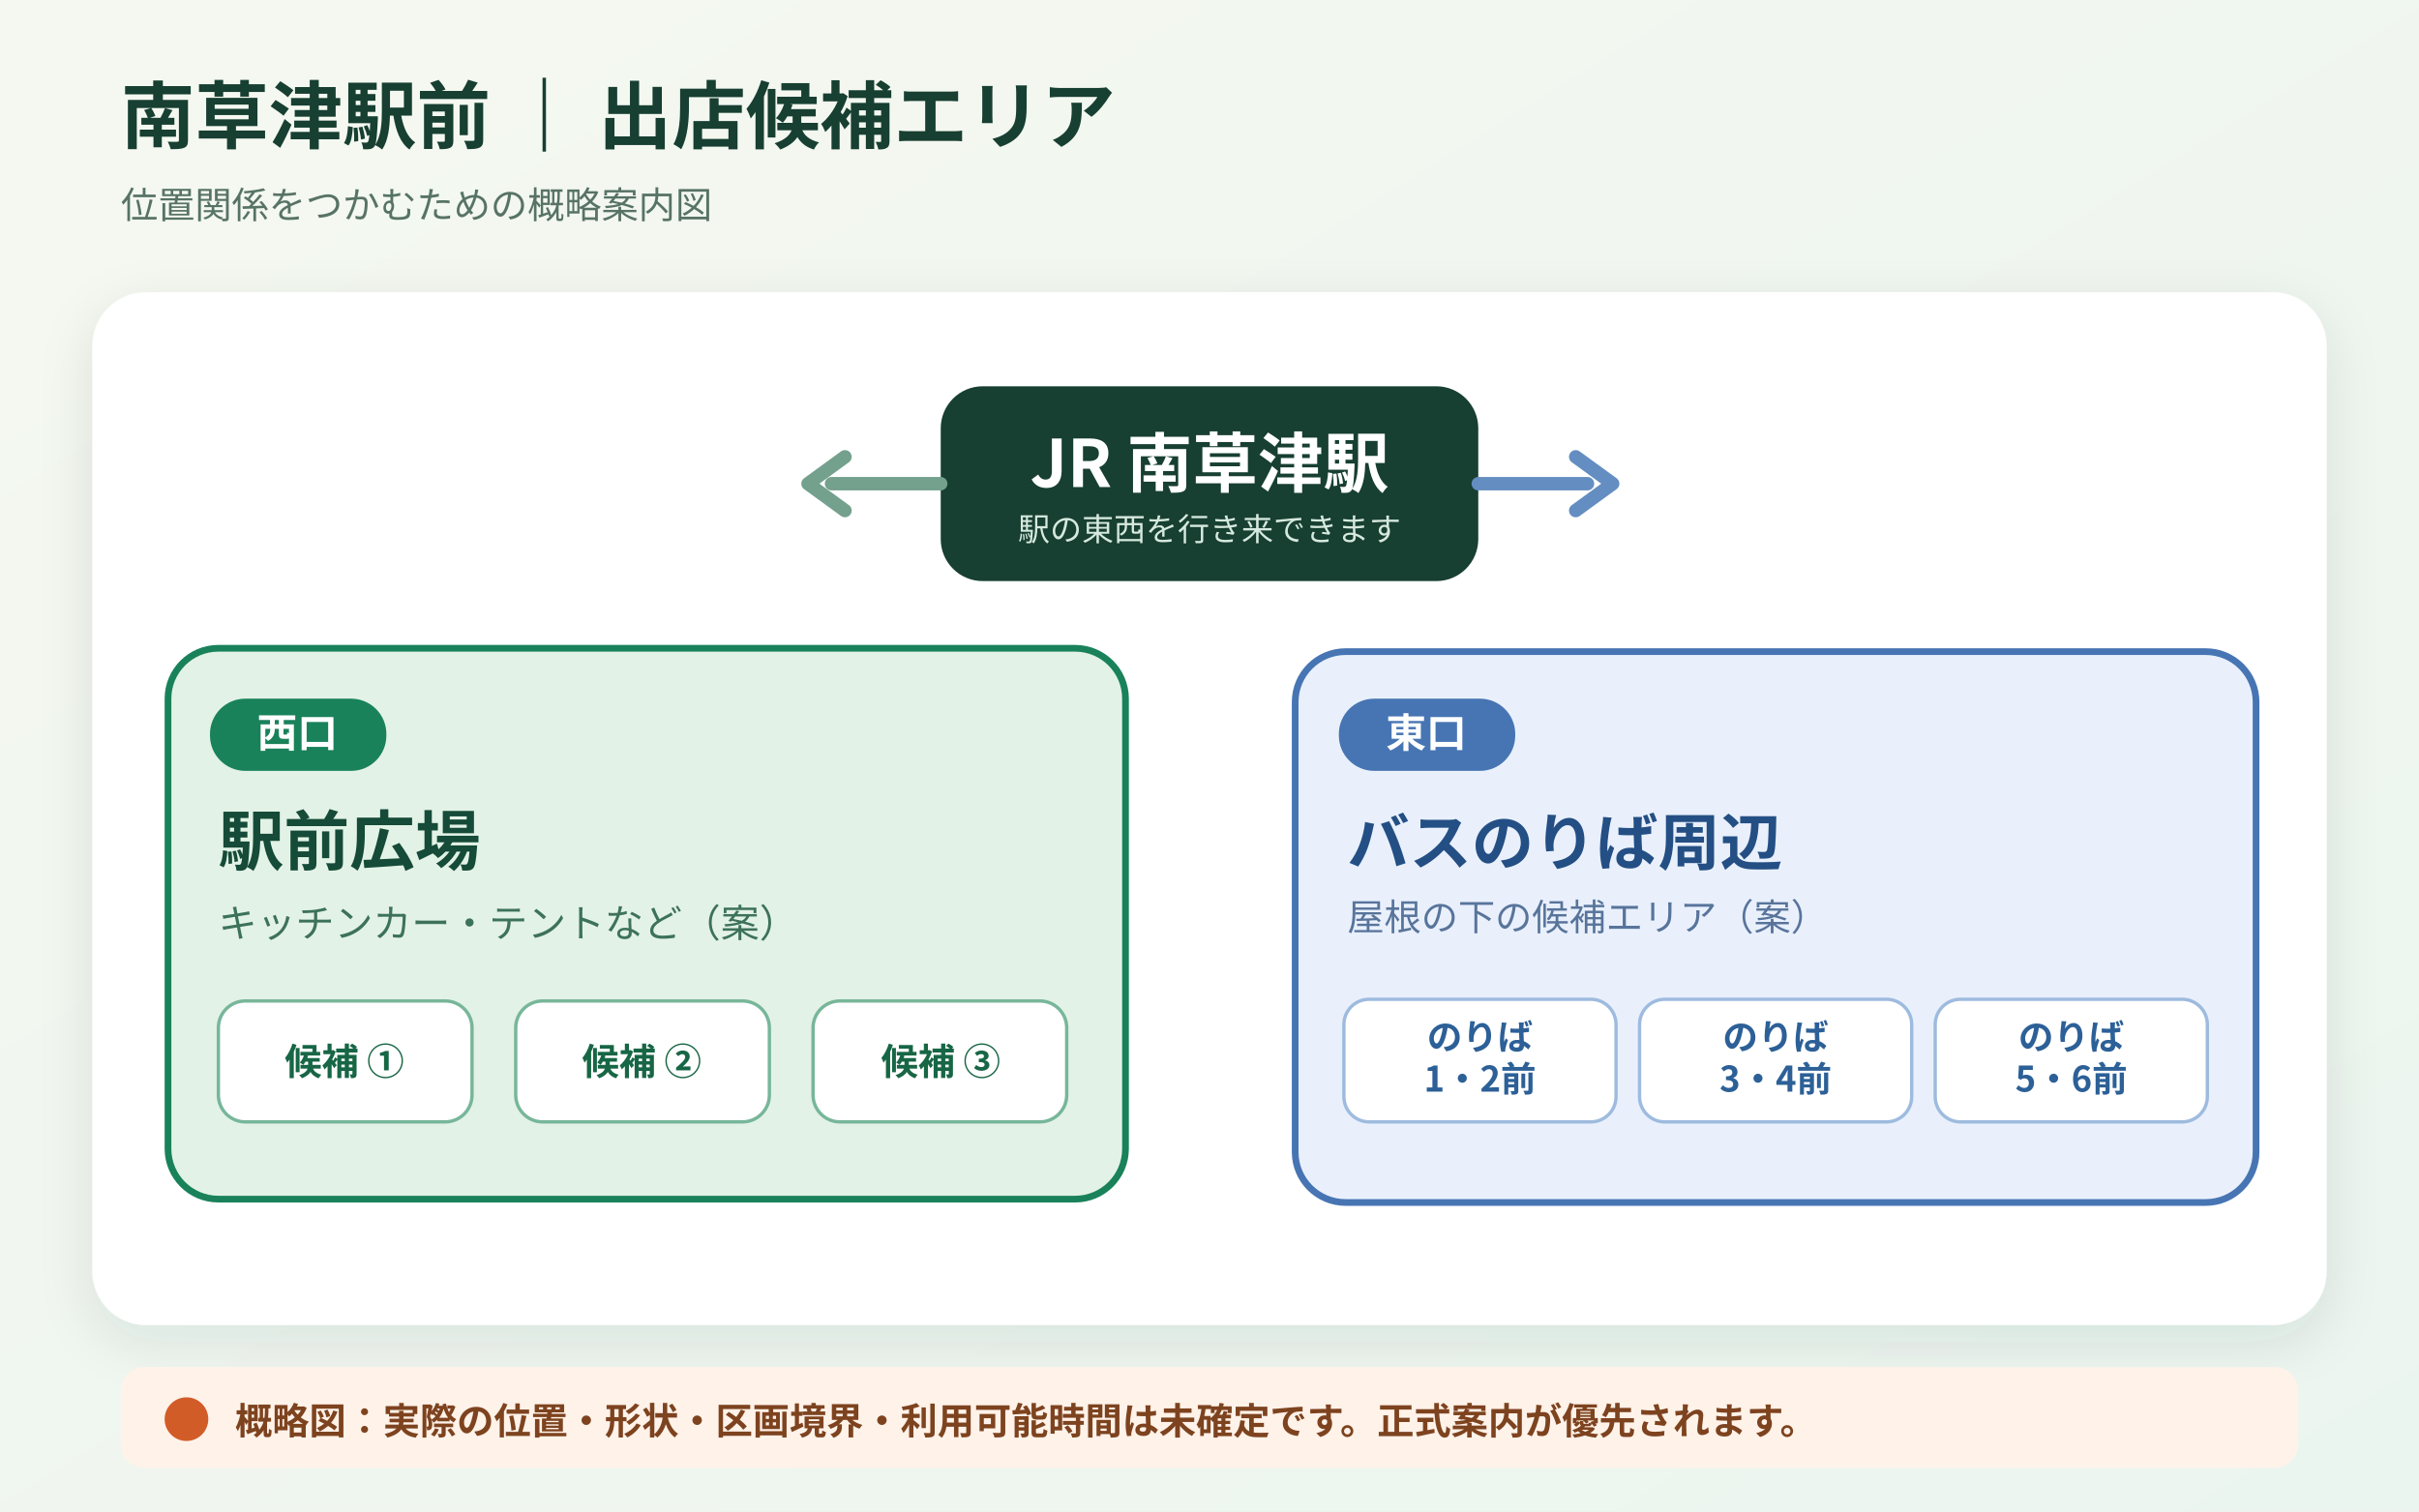
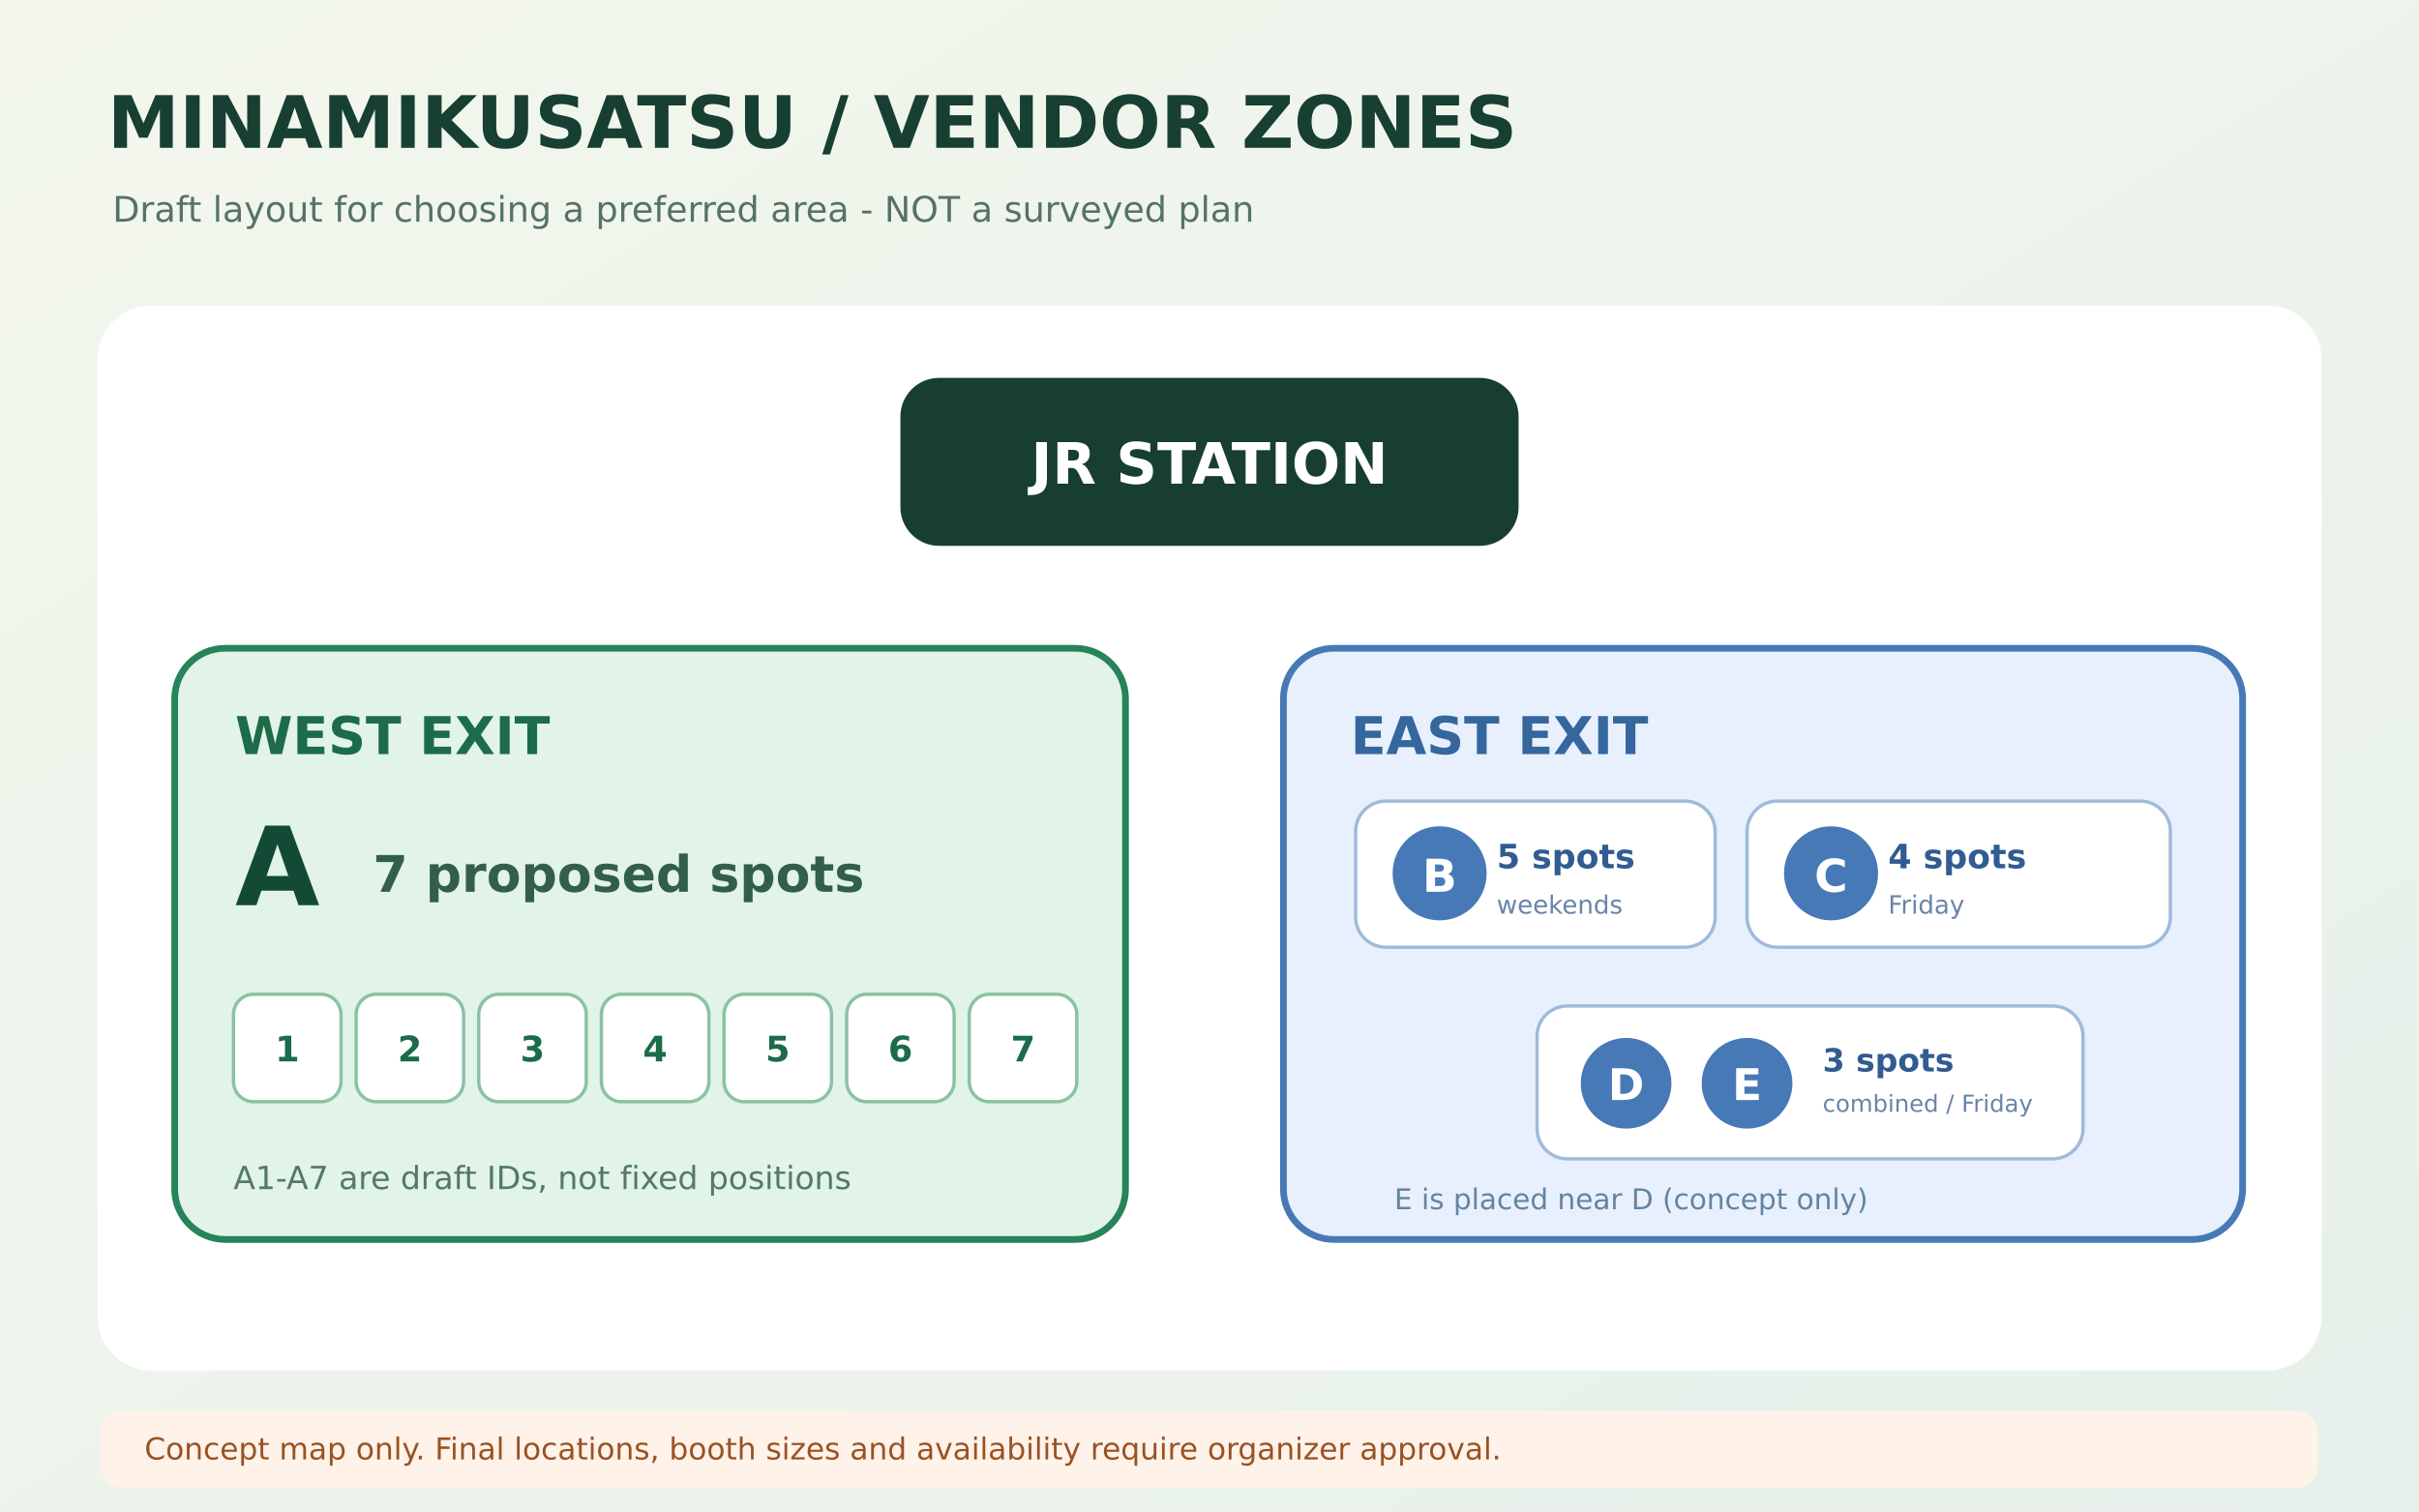
- <svg xmlns="http://www.w3.org/2000/svg" width="1440" height="900" viewBox="0 0 1440 900" role="img" aria-labelledby="maptitle mapdesc">
+ <svg xmlns="http://www.w3.org/2000/svg" width="1440" height="900" viewBox="0 0 1440 900" role="img" aria-labelledby="title desc">
  <defs>
-     <linearGradient id="background" x1="0" y1="0" x2="1" y2="1">
-       <stop stop-color="#F5F8F0" />
-       <stop offset="1" stop-color="#EBF5EF" />
+     <linearGradient id="bg" x2="1" y2="1">
+       <stop stop-color="#f3f7ed" />
+       <stop offset="1" stop-color="#e6f0ea" />
    </linearGradient>
-     <filter id="ds" x="-20%" y="-20%" width="140%" height="150%">
-       <feDropShadow dx="0" dy="10" stdDeviation="16" flood-color="#12382D" flood-opacity=".10" />
-     </filter>
  </defs>
-   <rect width="1440" height="900" fill="url(#background)" />
-   <text x="72" y="85" font-family="'Noto Sans CJK JP',sans-serif" font-size="44" font-weight="900" fill="#173F32">南草津駅前 ｜ 出店候補エリア</text>
-   <text x="72" y="130" font-family="'Noto Sans CJK JP',sans-serif" font-size="22" fill="#577365">位置関係をつかむための概略案内図</text>
-   <rect x="55" y="174" width="1330" height="615" rx="32" fill="#FFFFFF" filter="url(#ds)" />
-   <rect x="560" y="230" width="320" height="116" rx="25" fill="#173F32" />
-   <text x="720" y="290" text-anchor="middle" font-family="'Noto Sans CJK JP',sans-serif" font-size="39" fill="white" font-weight="900">JR 南草津駅</text>
-   <text x="720" y="322" text-anchor="middle" font-family="'Noto Sans CJK JP',sans-serif" font-size="19" fill="#D6E9DE">駅の東西を行き来できます</text>
-   <path d="M560 288H495" stroke="#74A08E" stroke-width="8" stroke-linecap="round" />
-   <path d="M880 288H945" stroke="#648DC1" stroke-width="8" stroke-linecap="round" />
-   <path d="M503 272L481 288 503 304" fill="none" stroke="#74A08E" stroke-width="8" stroke-linecap="round" stroke-linejoin="round" />
-   <path d="M938 272L960 288 938 304" fill="none" stroke="#648DC1" stroke-width="8" stroke-linecap="round" stroke-linejoin="round" />
-   <rect x="100" y="386" width="570" height="328" rx="30" fill="#E3F2E6" stroke="#19825B" stroke-width="4" />
-   <rect x="125" y="416" width="105" height="43" rx="21" fill="#19825B" />
-   <text x="177" y="445" text-anchor="middle" font-family="'Noto Sans CJK JP',sans-serif" font-size="24" font-weight="800" fill="white">西口</text>
-   <text x="130" y="515" font-family="'Noto Sans CJK JP',sans-serif" font-size="39" font-weight="900" fill="#154B38">駅前広場</text>
-   <text x="130" y="558" font-family="'Noto Sans CJK JP',sans-serif" font-size="23" fill="#3D725A">キッチンカー・テントなど（案）</text>
-   <g font-family="'Noto Sans CJK JP',sans-serif" font-size="22" font-weight="800" fill="#176645" text-anchor="middle">
-     <rect x="130" y="596" width="151" height="72" rx="16" fill="white" stroke="#77B69A" stroke-width="2" />
-     <text x="205" y="640">候補 ①</text>
-     <rect x="307" y="596" width="151" height="72" rx="16" fill="white" stroke="#77B69A" stroke-width="2" />
-     <text x="382" y="640">候補 ②</text>
-     <rect x="484" y="596" width="151" height="72" rx="16" fill="white" stroke="#77B69A" stroke-width="2" />
-     <text x="560" y="640">候補 ③</text>
-   </g>
-   <rect x="771" y="388" width="572" height="328" rx="30" fill="#E9F0FC" stroke="#4775B3" stroke-width="4" />
-   <rect x="797" y="416" width="105" height="43" rx="21" fill="#4775B3" />
-   <text x="849" y="445" text-anchor="middle" font-family="'Noto Sans CJK JP',sans-serif" font-size="24" font-weight="800" fill="white">東口</text>
-   <text x="802" y="515" font-family="'Noto Sans CJK JP',sans-serif" font-size="37" font-weight="900" fill="#244F84">バスのりば周辺</text>
-   <text x="802" y="554" font-family="'Noto Sans CJK JP',sans-serif" font-size="22" fill="#58749B">屋根の下の候補エリア（案）</text>
-   <g font-family="'Noto Sans CJK JP',sans-serif" font-size="21" font-weight="800" fill="#2C6097" text-anchor="middle">
-     <rect x="800" y="595" width="162" height="73" rx="15" fill="white" stroke="#9EBBDF" stroke-width="2" />
-     <text x="881" y="625">のりば</text>
-     <text x="881" y="650">1・2前</text>
-     <rect x="976" y="595" width="162" height="73" rx="15" fill="white" stroke="#9EBBDF" stroke-width="2" />
-     <text x="1057" y="625">のりば</text>
-     <text x="1057" y="650">3・4前</text>
-     <rect x="1152" y="595" width="162" height="73" rx="15" fill="white" stroke="#9EBBDF" stroke-width="2" />
-     <text x="1233" y="625">のりば</text>
-     <text x="1233" y="650">5・6前</text>
-   </g>
-   <rect x="72" y="814" width="1296" height="60" rx="14" fill="#FFF2E9" />
-   <circle cx="111" cy="845" r="13" fill="#D25C28" />
-   <text x="140" y="854" font-family="'Noto Sans CJK JP',sans-serif" font-size="22" font-weight="800" fill="#7D431F">概略図：実際の位置・形状・区画境界・利用可能時間は未確定です。正式案内が優先されます。</text>
+   <rect width="1440" height="900" fill="url(#bg)" />
+   <text x="64" y="88" font-size="43" font-weight="800" font-family="DejaVu Sans,Arial,sans-serif" fill="#173f32">MINAMIKUSATSU / VENDOR ZONES</text>
+   <text x="67" y="132" font-size="21" font-family="DejaVu Sans,Arial,sans-serif" fill="#557365">Draft layout for choosing a preferred area - NOT a surveyed plan</text>
+   <rect x="58" y="182" width="1324" height="634" rx="32" fill="white" />
+   <rect x="536" y="225" width="368" height="100" rx="23" fill="#183e33" />
+   <text x="720" y="288" font-size="34" font-weight="800" font-family="DejaVu Sans,Arial,sans-serif" fill="white" text-anchor="middle">JR STATION</text>
+   <rect x="104" y="386" width="566" height="352" rx="30" fill="#e2f3e7" stroke="#27835a" stroke-width="4" />
+   <text x="140" y="449" font-size="31" font-weight="800" font-family="DejaVu Sans,Arial,sans-serif" fill="#1c6b49">WEST EXIT</text>
+   <text x="140" y="539" font-size="65" font-weight="900" font-family="DejaVu Sans,Arial,sans-serif" fill="#134a35">A</text>
+   <text x="222" y="531" font-size="30" font-weight="700" font-family="DejaVu Sans,Arial,sans-serif" fill="#335e4c">7 proposed spots</text>
+   <rect x="139" y="592" width="64" height="64" rx="12" fill="#fff" stroke="#8bc1a4" stroke-width="2" />
+   <text x="171" y="632" font-size="21" font-weight="800" font-family="DejaVu Sans,Arial,sans-serif" fill="#1c6b49" text-anchor="middle">1</text>
+   <rect x="212" y="592" width="64" height="64" rx="12" fill="#fff" stroke="#8bc1a4" stroke-width="2" />
+   <text x="244" y="632" font-size="21" font-weight="800" font-family="DejaVu Sans,Arial,sans-serif" fill="#1c6b49" text-anchor="middle">2</text>
+   <rect x="285" y="592" width="64" height="64" rx="12" fill="#fff" stroke="#8bc1a4" stroke-width="2" />
+   <text x="317" y="632" font-size="21" font-weight="800" font-family="DejaVu Sans,Arial,sans-serif" fill="#1c6b49" text-anchor="middle">3</text>
+   <rect x="358" y="592" width="64" height="64" rx="12" fill="#fff" stroke="#8bc1a4" stroke-width="2" />
+   <text x="390" y="632" font-size="21" font-weight="800" font-family="DejaVu Sans,Arial,sans-serif" fill="#1c6b49" text-anchor="middle">4</text>
+   <rect x="431" y="592" width="64" height="64" rx="12" fill="#fff" stroke="#8bc1a4" stroke-width="2" />
+   <text x="463" y="632" font-size="21" font-weight="800" font-family="DejaVu Sans,Arial,sans-serif" fill="#1c6b49" text-anchor="middle">5</text>
+   <rect x="504" y="592" width="64" height="64" rx="12" fill="#fff" stroke="#8bc1a4" stroke-width="2" />
+   <text x="536" y="632" font-size="21" font-weight="800" font-family="DejaVu Sans,Arial,sans-serif" fill="#1c6b49" text-anchor="middle">6</text>
+   <rect x="577" y="592" width="64" height="64" rx="12" fill="#fff" stroke="#8bc1a4" stroke-width="2" />
+   <text x="609" y="632" font-size="21" font-weight="800" font-family="DejaVu Sans,Arial,sans-serif" fill="#1c6b49" text-anchor="middle">7</text>
+   <text x="139" y="708" font-size="19" font-family="DejaVu Sans,Arial,sans-serif" fill="#527968">A1-A7 are draft IDs, not fixed positions</text>
+   <rect x="764" y="386" width="571" height="352" rx="30" fill="#e7f0fc" stroke="#4779b7" stroke-width="4" />
+   <text x="804" y="449" font-size="31" font-weight="800" font-family="DejaVu Sans,Arial,sans-serif" fill="#36669e">EAST EXIT</text>
+   <rect x="807" y="477" width="214" height="87" rx="18" fill="#fff" stroke="#9fbada" stroke-width="2" />
+   <circle cx="857" cy="520" r="28" fill="#4779b7" />
+   <text x="857" y="531" text-anchor="middle" font-size="27" font-weight="800" fill="#fff" font-family="DejaVu Sans,Arial,sans-serif">B</text>
+   <text x="891" y="517" font-size="20" font-weight="800" fill="#315c92" font-family="DejaVu Sans,Arial,sans-serif">5 spots</text>
+   <text x="891" y="544" font-size="15" fill="#6984a7" font-family="DejaVu Sans,Arial,sans-serif">weekends</text>
+   <rect x="1040" y="477" width="252" height="87" rx="18" fill="#fff" stroke="#9fbada" stroke-width="2" />
+   <circle cx="1090" cy="520" r="28" fill="#4779b7" />
+   <text x="1090" y="531" text-anchor="middle" font-size="27" font-weight="800" fill="#fff" font-family="DejaVu Sans,Arial,sans-serif">C</text>
+   <text x="1124" y="517" font-size="20" font-weight="800" fill="#315c92" font-family="DejaVu Sans,Arial,sans-serif">4 spots</text>
+   <text x="1124" y="544" font-size="15" fill="#6984a7" font-family="DejaVu Sans,Arial,sans-serif">Friday</text>
+   <rect x="915" y="599" width="325" height="91" rx="18" fill="#fff" stroke="#9fbada" stroke-width="2" />
+   <circle cx="968" cy="645" r="27" fill="#4779b7" />
+   <text x="968" y="655" text-anchor="middle" font-size="26" font-weight="800" fill="white" font-family="DejaVu Sans,Arial,sans-serif">D</text>
+   <circle cx="1040" cy="645" r="27" fill="#4779b7" />
+   <text x="1040" y="655" text-anchor="middle" font-size="26" font-weight="800" fill="white" font-family="DejaVu Sans,Arial,sans-serif">E</text>
+   <text x="1085" y="638" font-size="19" font-weight="800" fill="#315c92" font-family="DejaVu Sans,Arial,sans-serif">3 spots</text>
+   <text x="1085" y="662" font-size="14" fill="#6984a7" font-family="DejaVu Sans,Arial,sans-serif">combined / Friday</text>
+   <text x="830" y="720" font-size="17" fill="#6483a1" font-family="DejaVu Sans,Arial,sans-serif">E is placed near D (concept only)</text>
+   <rect x="60" y="840" width="1320" height="46" rx="13" fill="#fff2e8" />
+   <text x="86" y="869" font-size="18" fill="#995224" font-family="DejaVu Sans,Arial,sans-serif">Concept map only. Final locations, booth sizes and availability require organizer approval.</text>
</svg>
